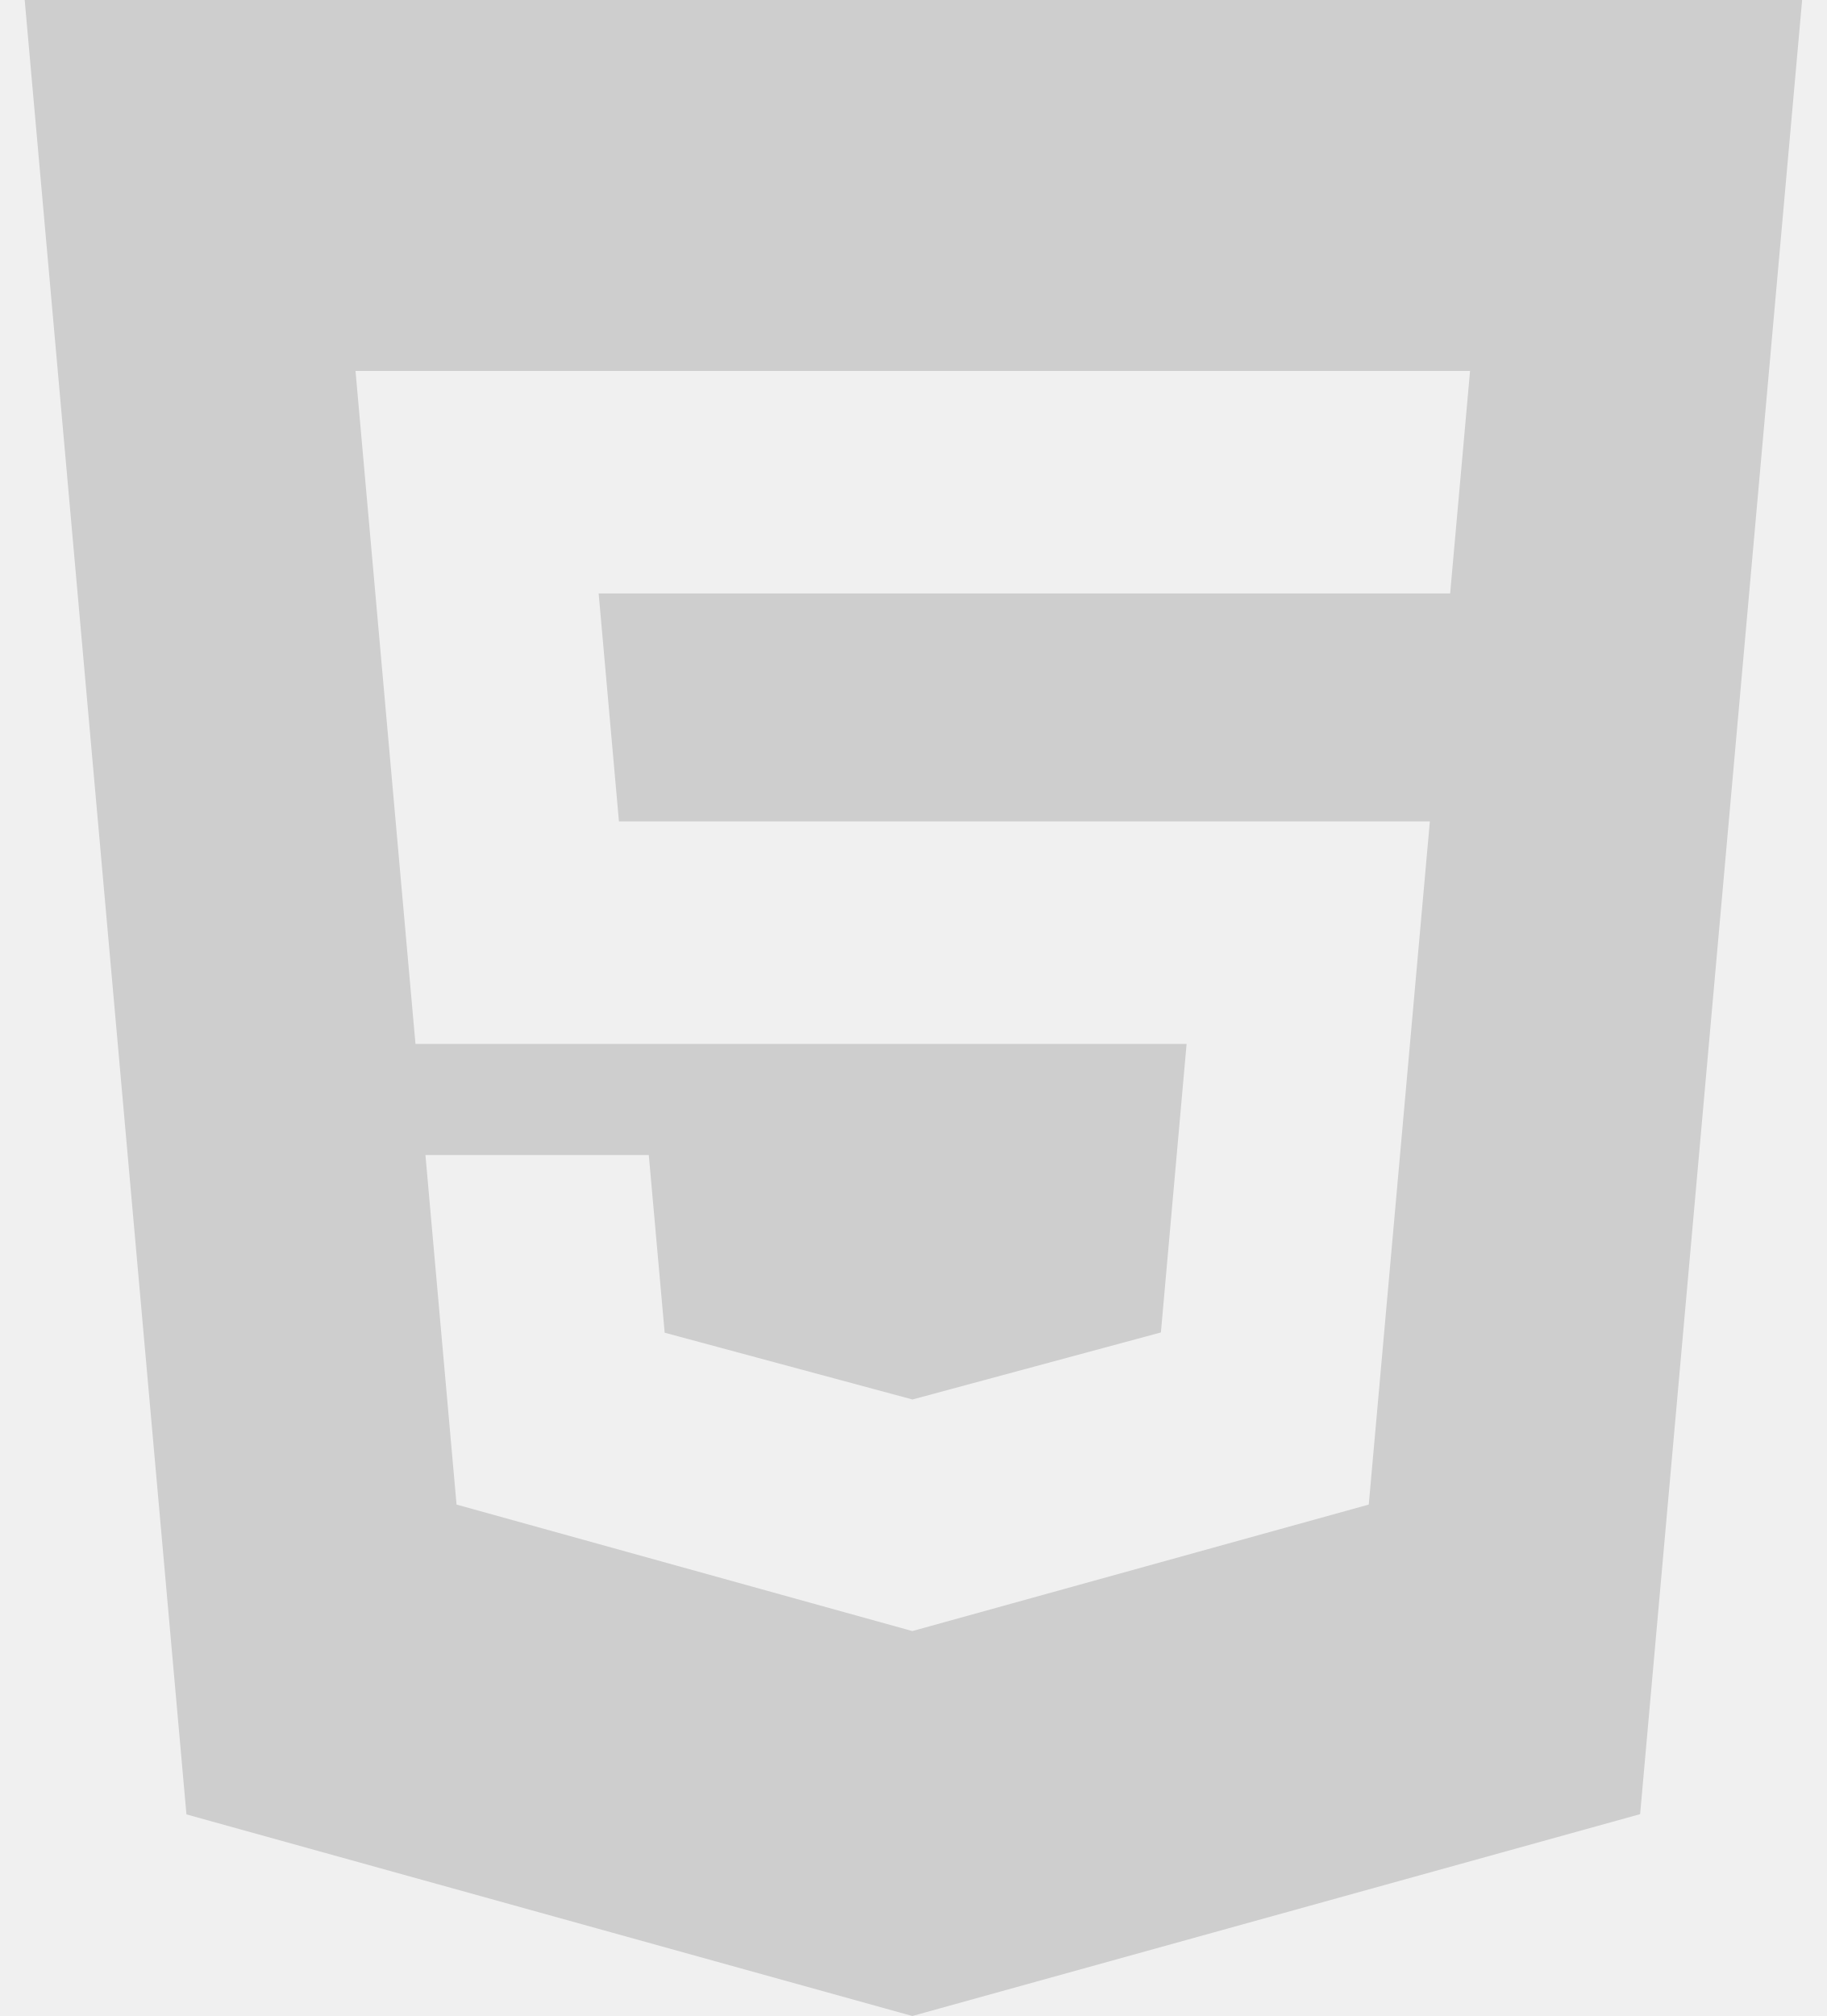
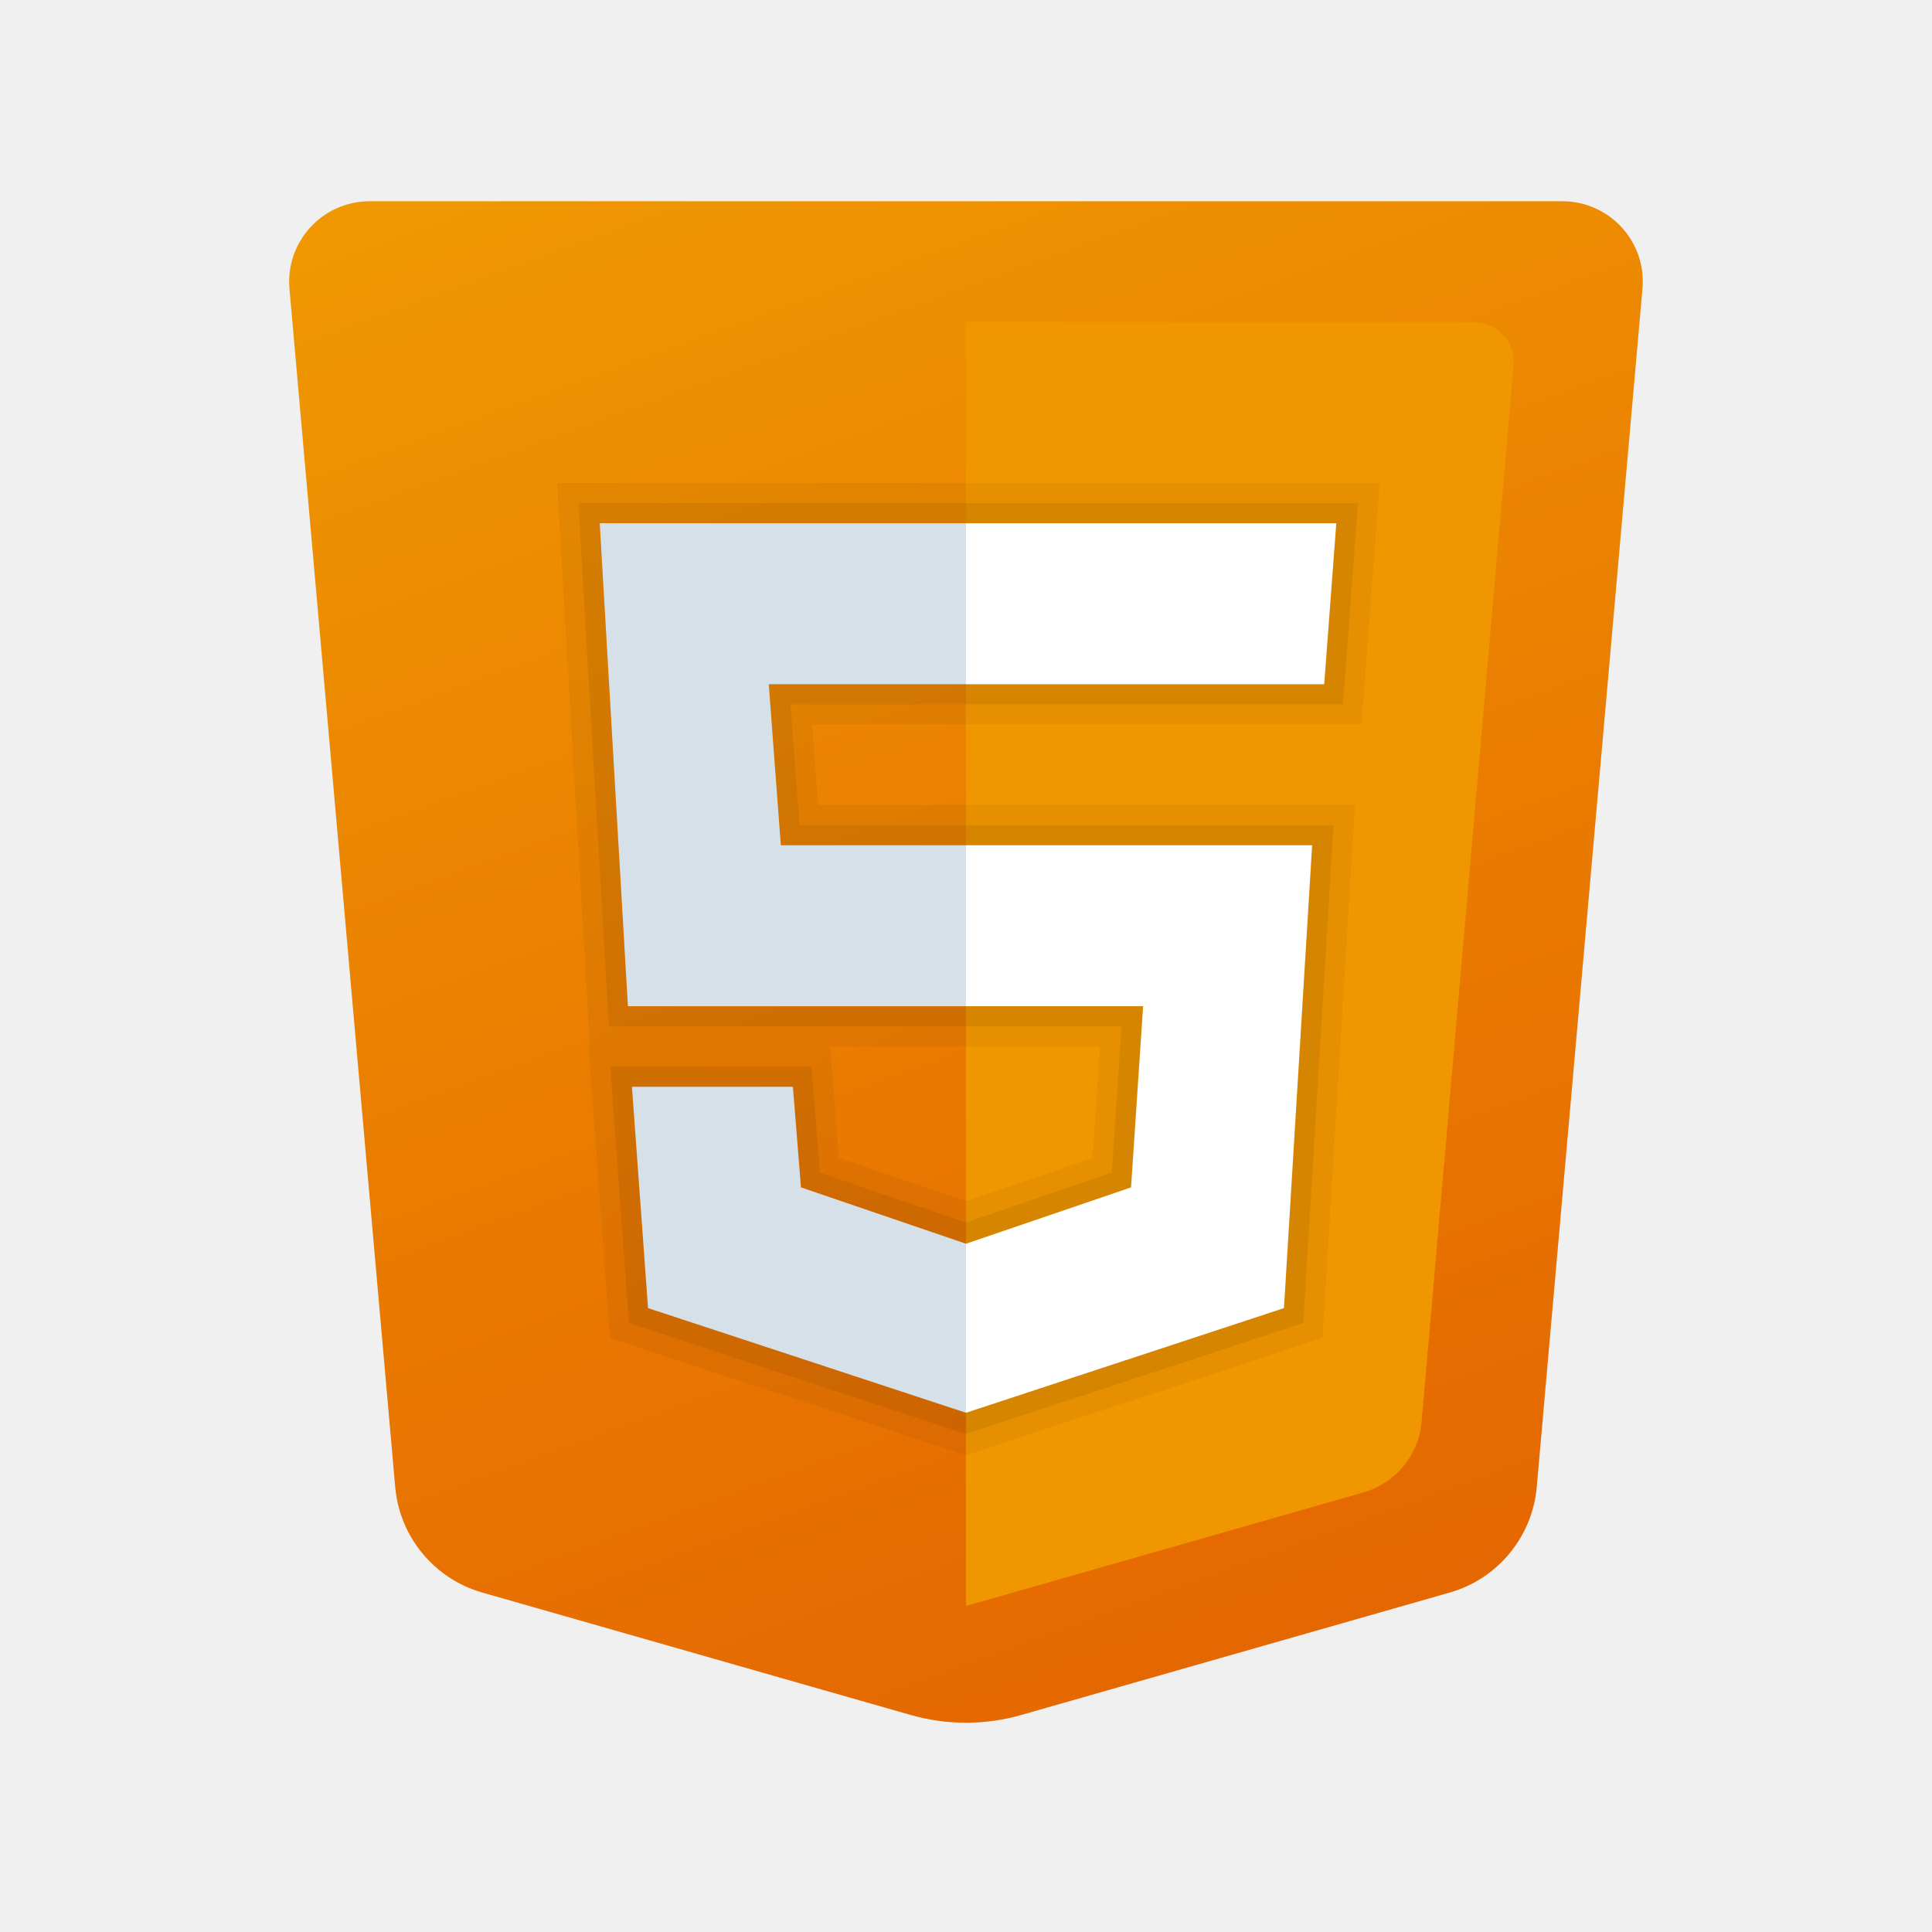
- <svg xmlns="http://www.w3.org/2000/svg" width="58" height="64" viewBox="0 0 58 64" fill="none">
-   <path d="M0.784 0L5.92 57.6L28.968 64L52.076 57.592L57.22 0H0.788H0.784ZM46.04 18.84H19.008L19.652 26.076H45.4L43.46 47.764L28.968 51.78L14.496 47.764L13.508 36.668H20.6L21.104 42.308L28.972 44.428L28.988 44.424L36.86 42.3L37.676 33.14H13.192L11.288 11.776H46.676L46.044 18.84H46.04Z" fill="#CECECE" />
+ <svg xmlns="http://www.w3.org/2000/svg" viewBox="0 0 48 48" width="96px" height="96px">
+   <linearGradient id="SNASnMitCxQrIYk4GDibta" x1="18.208" x2="34.159" y1="2.413" y2="46.236" gradientUnits="userSpaceOnUse">
+     <stop offset="0" stop-color="#f09701" />
+     <stop offset="1" stop-color="#e36001" />
+   </linearGradient>
+   <path fill="url(#SNASnMitCxQrIYk4GDibta)" d="M7.192,7.176l2.627,29.77c0.109,1.237,0.97,2.28,2.164,2.621l10.643,3.041 c0.898,0.257,1.849,0.257,2.747,0l10.643-3.041c1.194-0.341,2.055-1.383,2.164-2.621l2.627-29.77C40.911,6.006,39.99,5,38.816,5 H9.184C8.01,5,7.089,6.006,7.192,7.176z" />
+   <path fill="#f09601" d="M24,8v31.9l9.876-2.822c0.797-0.228,1.371-0.924,1.443-1.749l2.286-26.242 C37.656,8.502,37.196,8,36.609,8H24z" />
+   <path fill="#fff" d="M24,25v-4h8.6l-0.7,11.5L24,35.1v-4.2l4.1-1.4l0.3-4.5L24,25z M32.9,17l0.3-4H24v4H32.9z" />
+   <path fill="#d6e0e9" d="M24,30.9v4.2l-7.9-2.6L15.7,27h4l0.2,2.5L24,30.9z M19.1,17H24v-4h-9.1l0.7,12H24v-4h-4.6L19.1,17z" />
+   <path d="M33.2,13l-0.3,4H24h-4.9l0.3,4H24h8.6l-0.7,11.5L24,35.1l-7.9-2.6L15.7,27h4l0.2,2.5l4.1,1.4l4.1-1.4l0.3-4.5H24h-8.4 l-0.7-12H24H33.2 M34.278,12H33.2H24h-9.1h-1.06l0.062,1.058l0.7,12L14.657,26h-0.032l0.078,1.073l0.4,5.5l0.049,0.668 l0.636,0.209l7.9,2.6L24,36.153l0.313-0.103l7.9-2.6l0.644-0.212l0.041-0.677l0.7-11.5L33.663,20H32.6H24h-3.672l-0.15-2H24h8.9 h0.928l0.069-0.925l0.3-4L34.278,12L34.278,12z M20.623,26H24h3.331l-0.185,2.769L24,29.843l-3.156-1.077l-0.148-1.846L20.623,26 L20.623,26z" opacity=".05" />
+   <path d="M33.2,13l-0.3,4H24h-4.9l0.3,4H24h8.6l-0.7,11.5L24,35.1l-7.9-2.6L15.7,27h4l0.2,2.5l4.1,1.4l4.1-1.4l0.3-4.5H24h-8.4 l-0.7-12H24H33.2 M33.739,12.5H33.2H24h-9.1h-0.53l0.031,0.529l0.7,12l0.027,0.471H15.6H24h3.866l-0.242,3.634L24,30.372 l-3.628-1.239l-0.174-2.173l-0.037-0.46H19.7h-4h-0.538l0.039,0.536l0.4,5.5l0.024,0.334l0.318,0.105l7.9,2.6L24,35.626 l0.156-0.051l7.9-2.6l0.322-0.106l0.021-0.339l0.7-11.5l0.032-0.53H32.6H24h-4.136l-0.225-3H24h8.9h0.464l0.035-0.463l0.3-4 L33.739,12.5L33.739,12.5z" opacity=".07" />
</svg>
